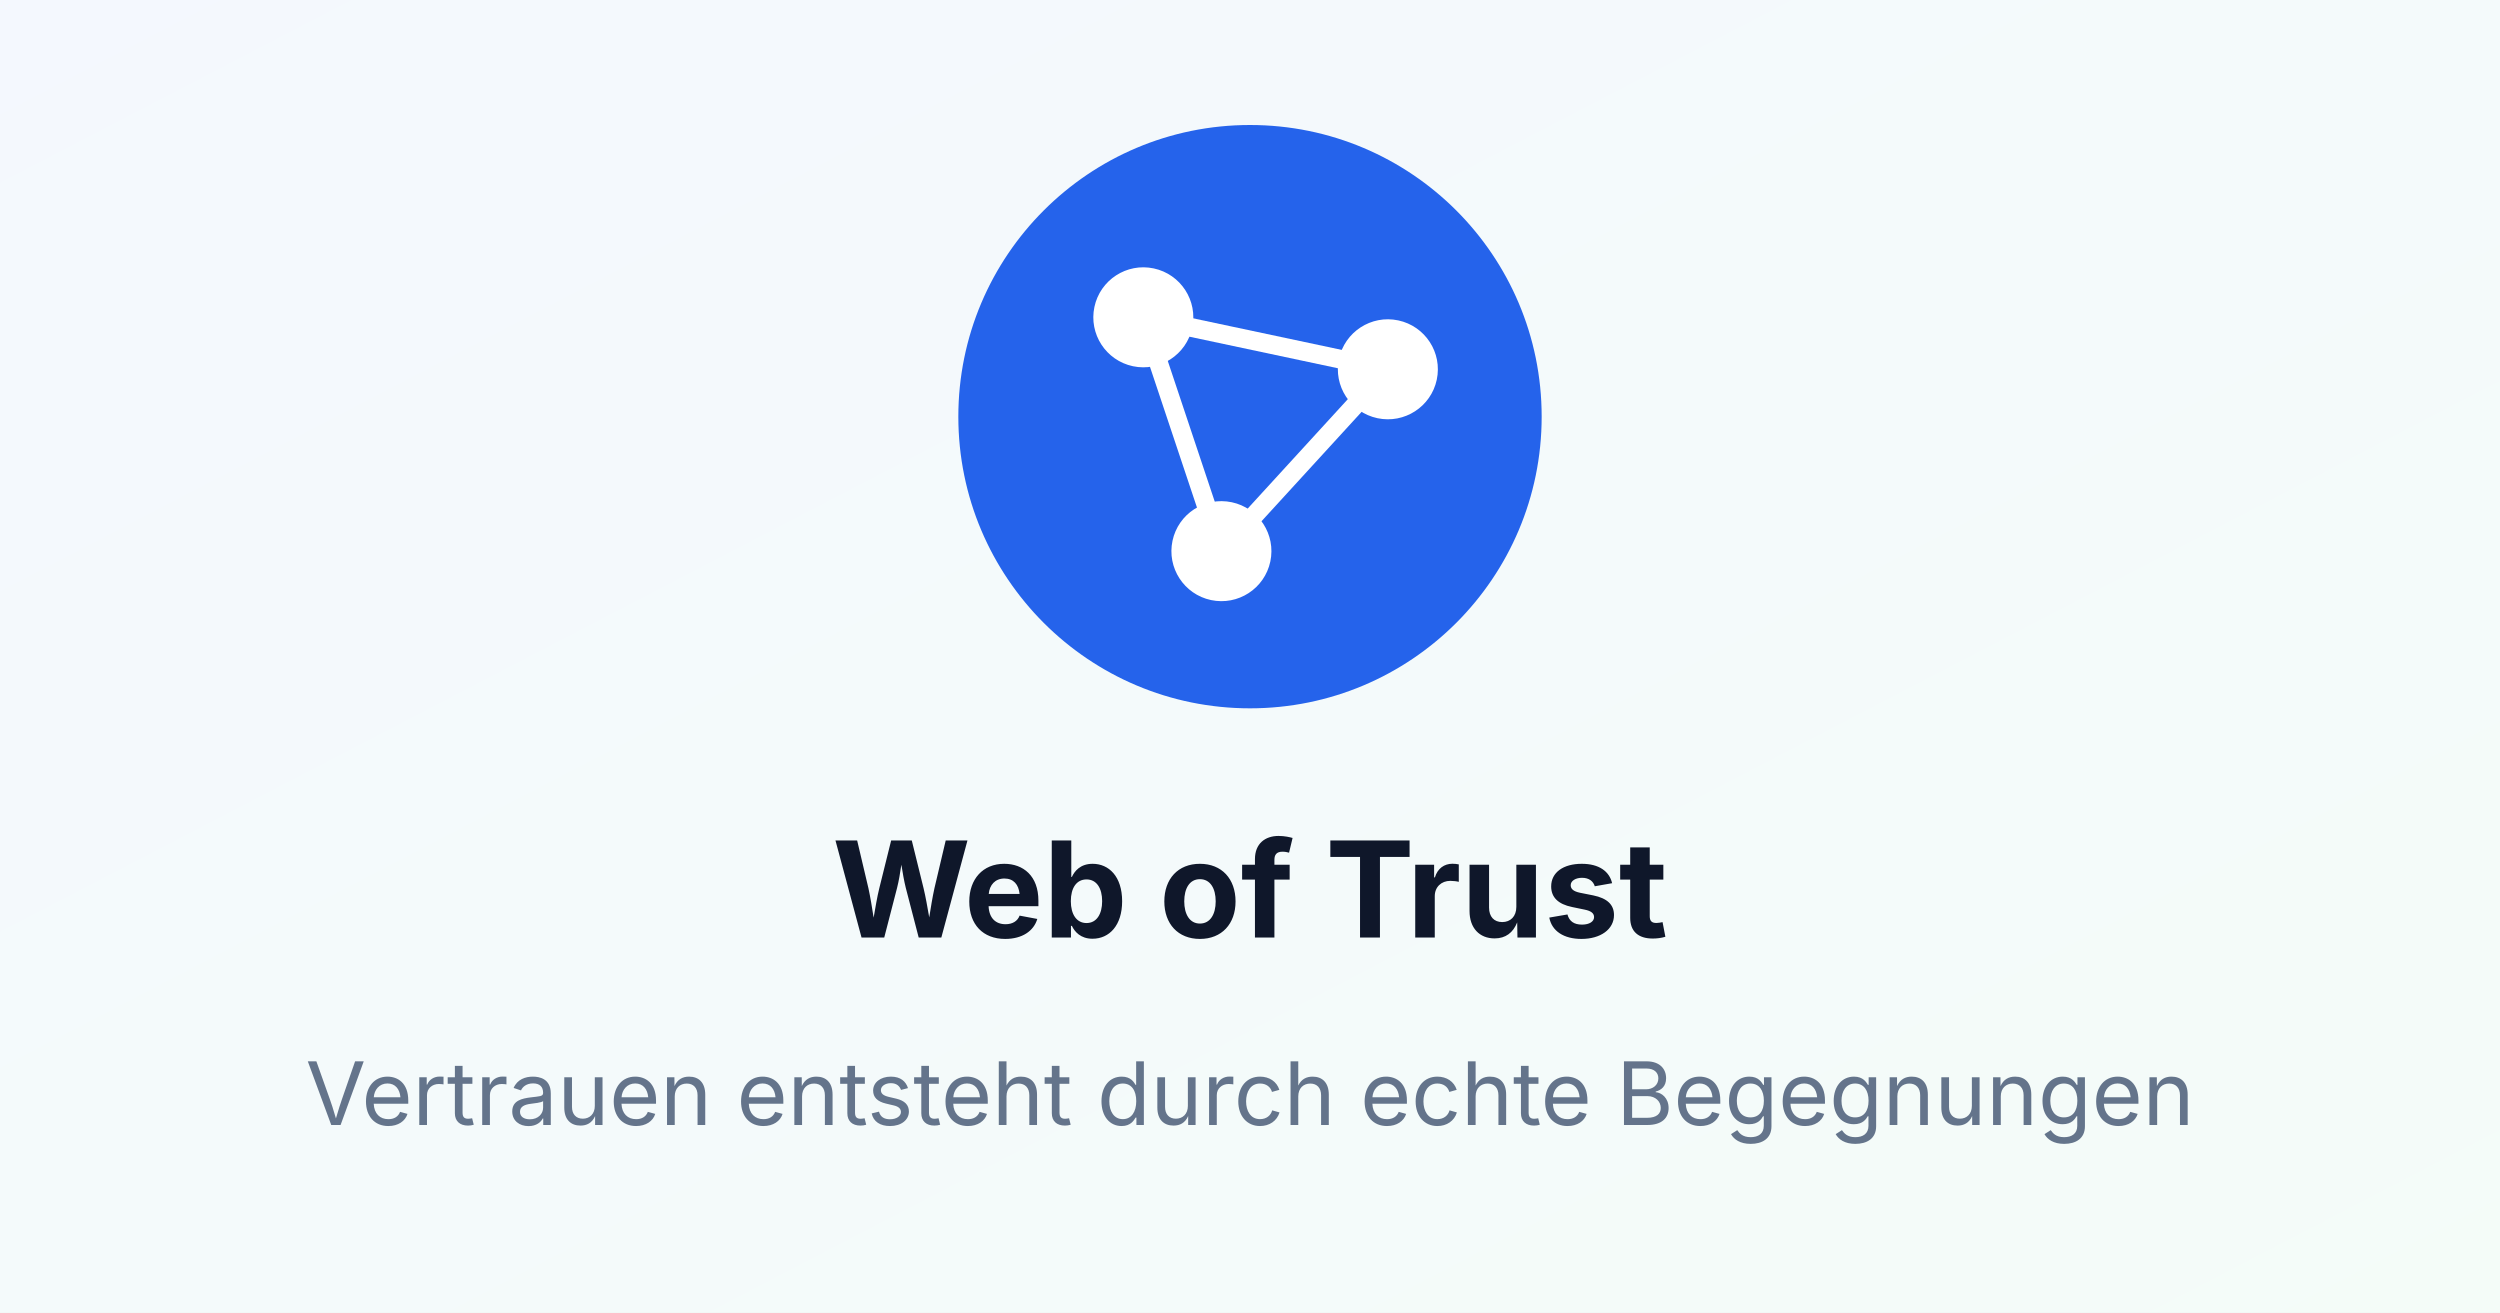
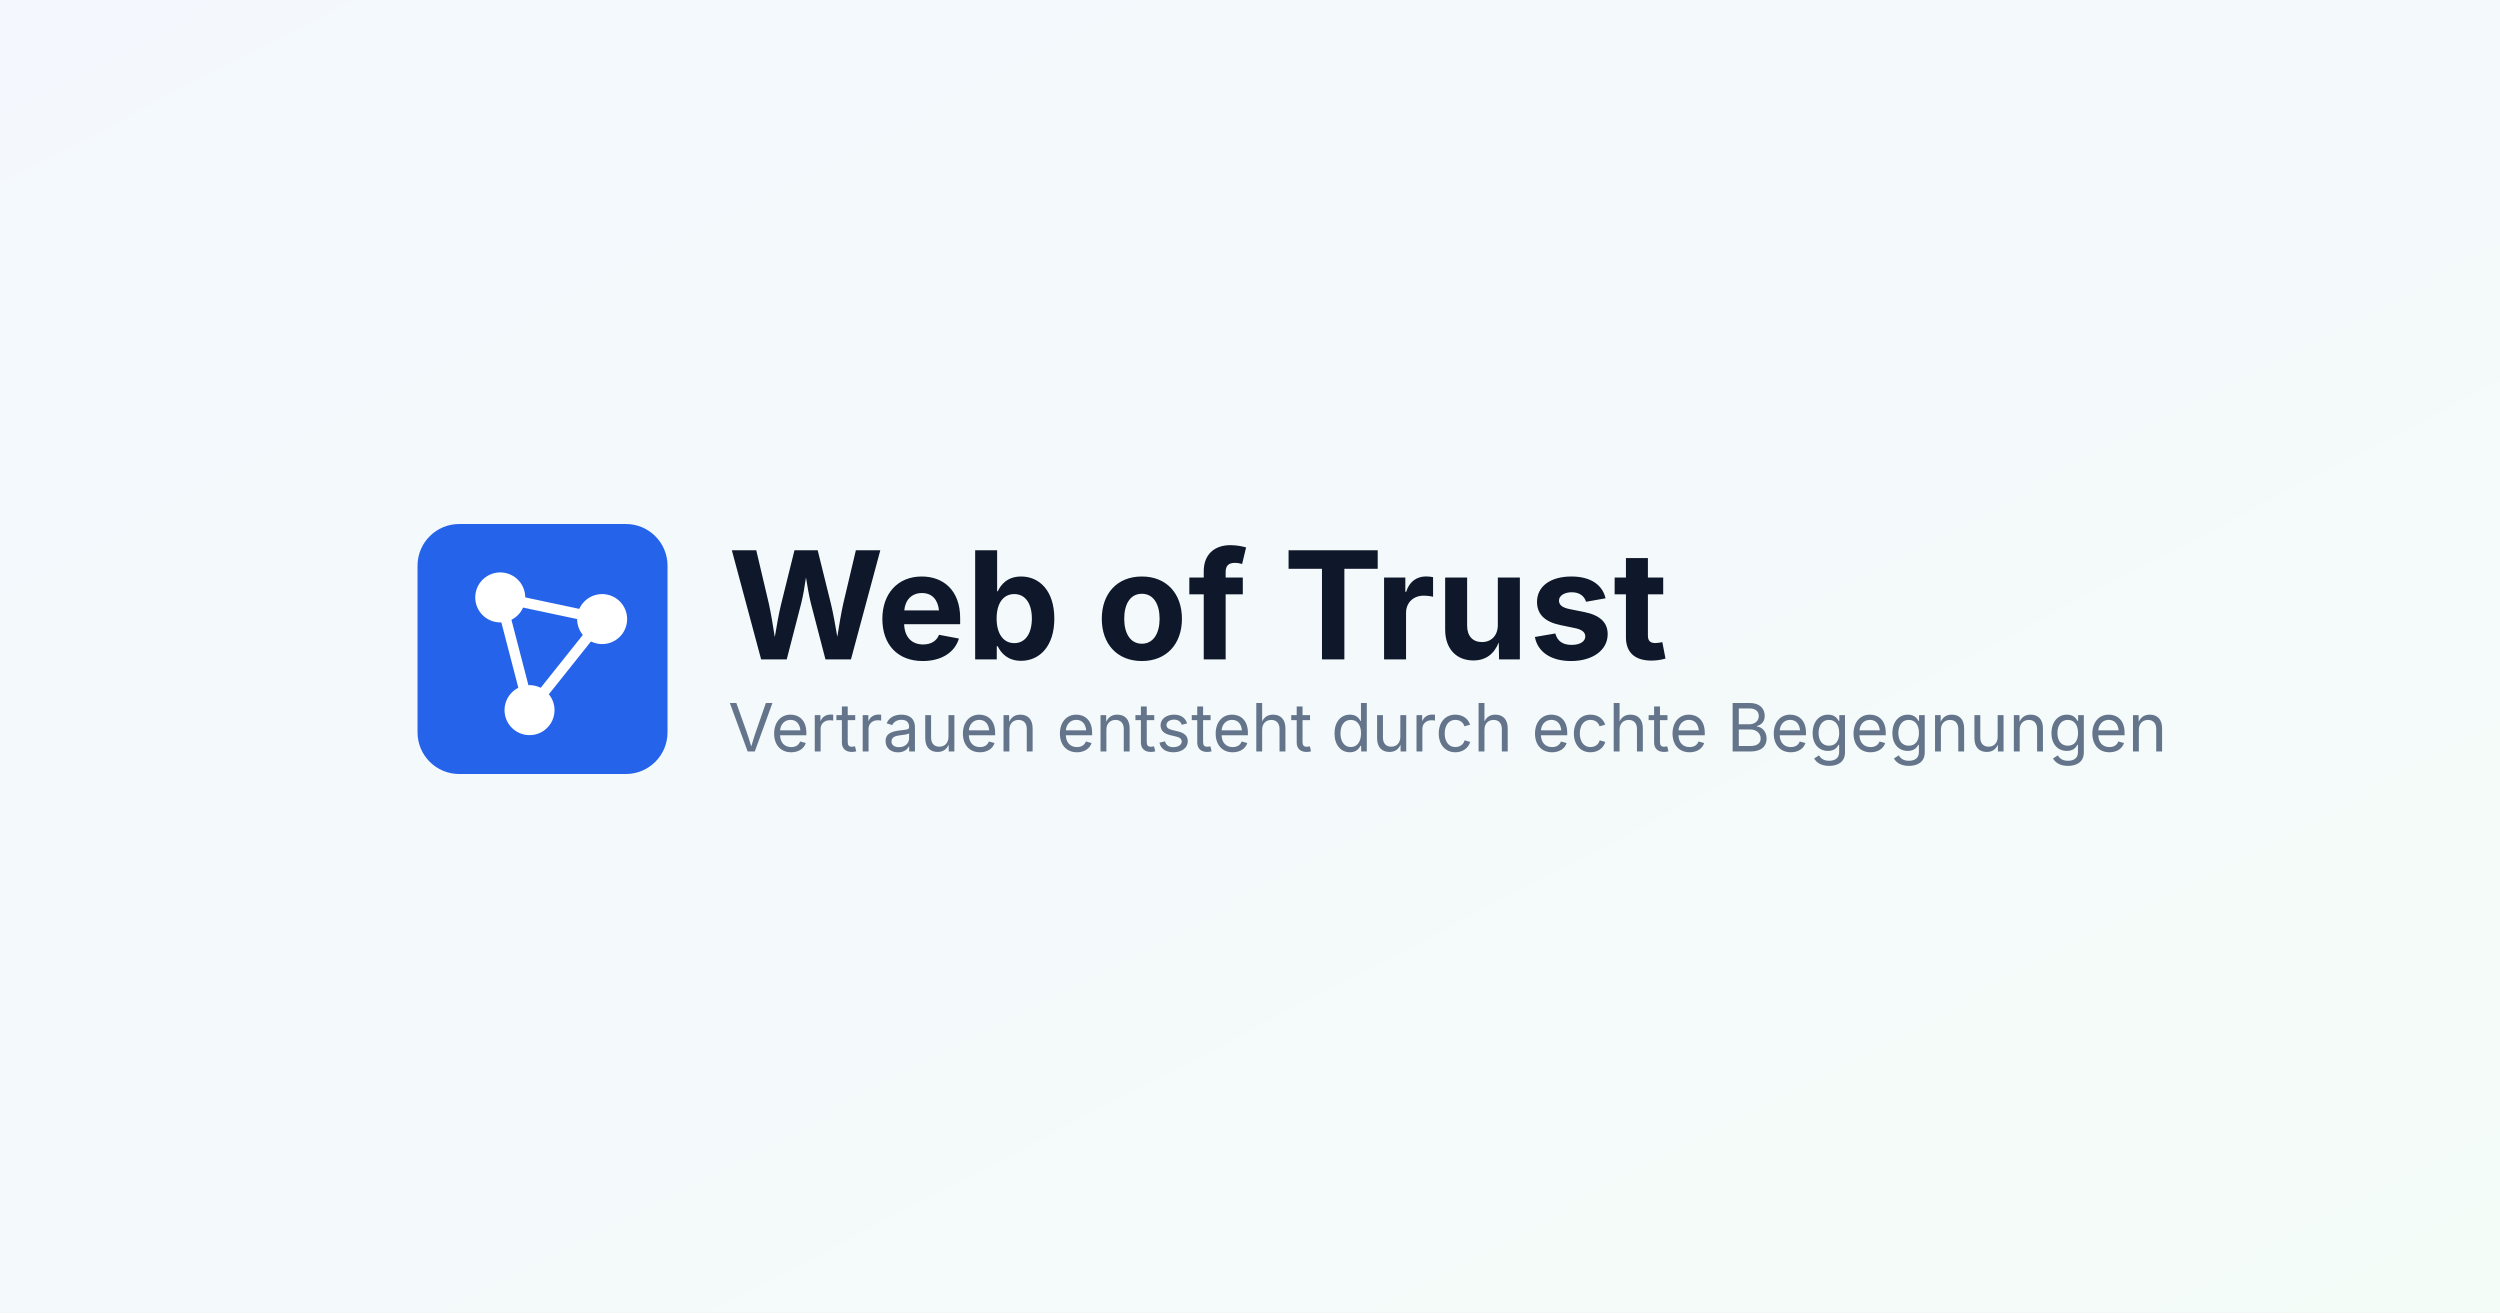
- <svg xmlns="http://www.w3.org/2000/svg" width="1200" height="630" viewBox="0 0 1200 630">
-   <rect width="1200" height="630" fill="#f8fafc" />
-   <rect width="1200" height="630" fill="url(#gradient)" opacity="0.5" />
-   <defs>
+ <svg xmlns="http://www.w3.org/2000/svg" width="1200" height="630" viewBox="0 0 1200 630" version="1.1" id="svg35">
+   <rect width="1200" height="630" fill="#f8fafc" id="rect2" />
+   <rect width="1200" height="630" fill="url(#gradient)" opacity="0.5" id="rect4" />
+   <defs id="defs11">
    <linearGradient id="gradient" x1="0%" y1="0%" x2="100%" y2="100%">
-       <stop offset="0%" style="stop-color:#eff6ff;stop-opacity:1" />
-       <stop offset="100%" style="stop-color:#f0fdf4;stop-opacity:1" />
+       <stop offset="0%" style="stop-color:#eff6ff;stop-opacity:1" id="stop6" />
+       <stop offset="100%" style="stop-color:#f0fdf4;stop-opacity:1" id="stop8" />
    </linearGradient>
  </defs>
-   <g transform="translate(450, 50)">
-     <circle cx="150" cy="150" r="140" fill="#2563eb" />
-     <g transform="rotate(12, 150, 150)">
-       <circle cx="90" cy="114" r="24" fill="white" />
-       <circle cx="210" cy="114" r="24" fill="white" />
-       <circle cx="150" cy="216" r="24" fill="white" />
-       <line x1="90" y1="114" x2="210" y2="114" stroke="white" stroke-width="9" />
-       <line x1="90" y1="114" x2="150" y2="216" stroke="white" stroke-width="9" />
-       <line x1="210" y1="114" x2="150" y2="216" stroke="white" stroke-width="9" />
+   <g transform="translate(200, 200)" id="g33">
+     <rect x="0.412" y="51.525" width="120" height="120" rx="20" ry="20" fill="#2563eb" id="rect13" />
+     <g transform="rotate(12,-500.3402,343.1512)" id="g27">
+       <circle cx="-25" cy="-20" r="12" fill="#ffffff" id="circle15" />
+       <circle cx="25" cy="-20" r="12" fill="#ffffff" id="circle17" />
+       <circle cx="0" cy="30" r="12" fill="#ffffff" id="circle19" />
+       <line x1="-25" y1="-20" x2="25" y2="-20" stroke="#ffffff" stroke-width="5" id="line21" />
+       <line x1="-25" y1="-20" x2="0" y2="30" stroke="#ffffff" stroke-width="5" id="line23" />
+       <line x1="25" y1="-20" x2="0" y2="30" stroke="#ffffff" stroke-width="5" id="line25" />
    </g>
+     <text x="149.567" y="116.515" font-family="Inter, '-apple-system', BlinkMacSystemFont, sans-serif" font-size="72px" font-weight="700" fill="#0f172a" id="text29">Web of Trust</text>
+     <text x="149.504" y="160.72" font-family="Inter, '-apple-system', BlinkMacSystemFont, sans-serif" font-size="36px" font-weight="400" fill="#64748b" id="text31" style="font-size:32px">Vertrauen entsteht durch echte Begegnungen</text>
  </g>
-   <text x="600" y="450" font-family="Inter, -apple-system, BlinkMacSystemFont, sans-serif" font-size="64" font-weight="700" fill="#0f172a" text-anchor="middle">Web of Trust</text>
-   <text x="600" y="540" font-family="Inter, -apple-system, BlinkMacSystemFont, sans-serif" font-size="42" font-weight="400" fill="#64748b" text-anchor="middle">Vertrauen entsteht durch echte Begegnungen</text>
</svg>
